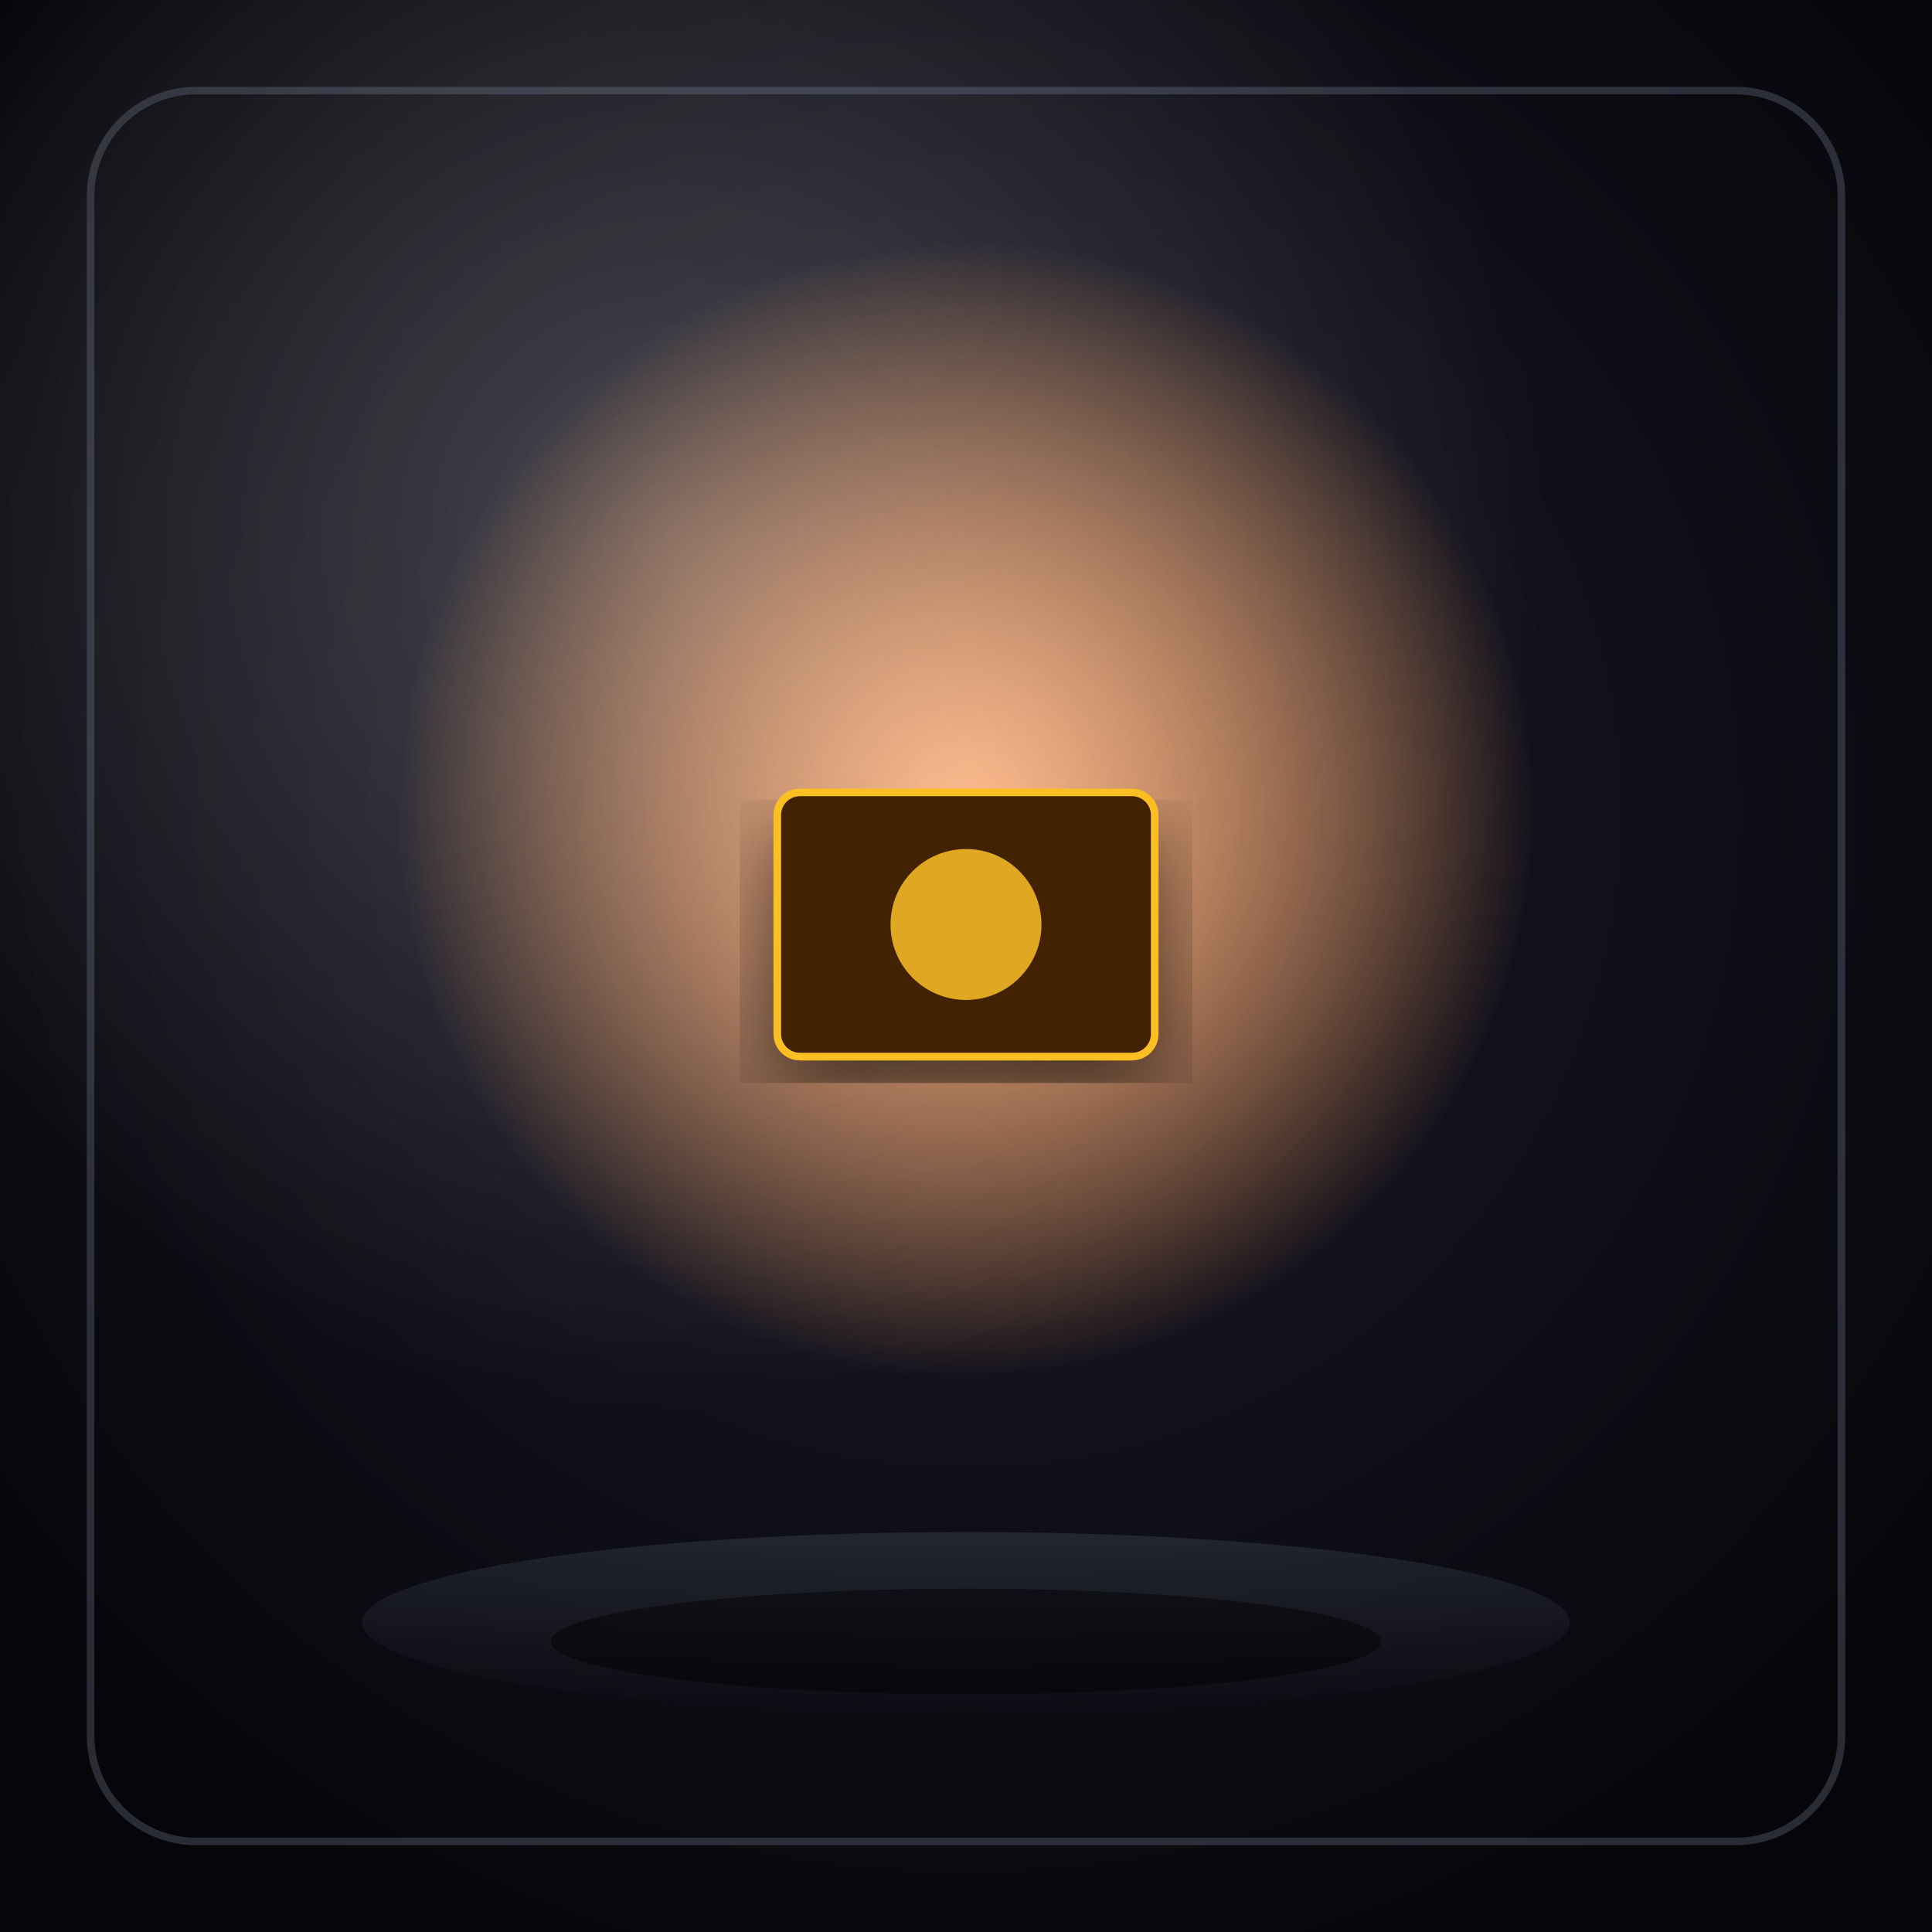
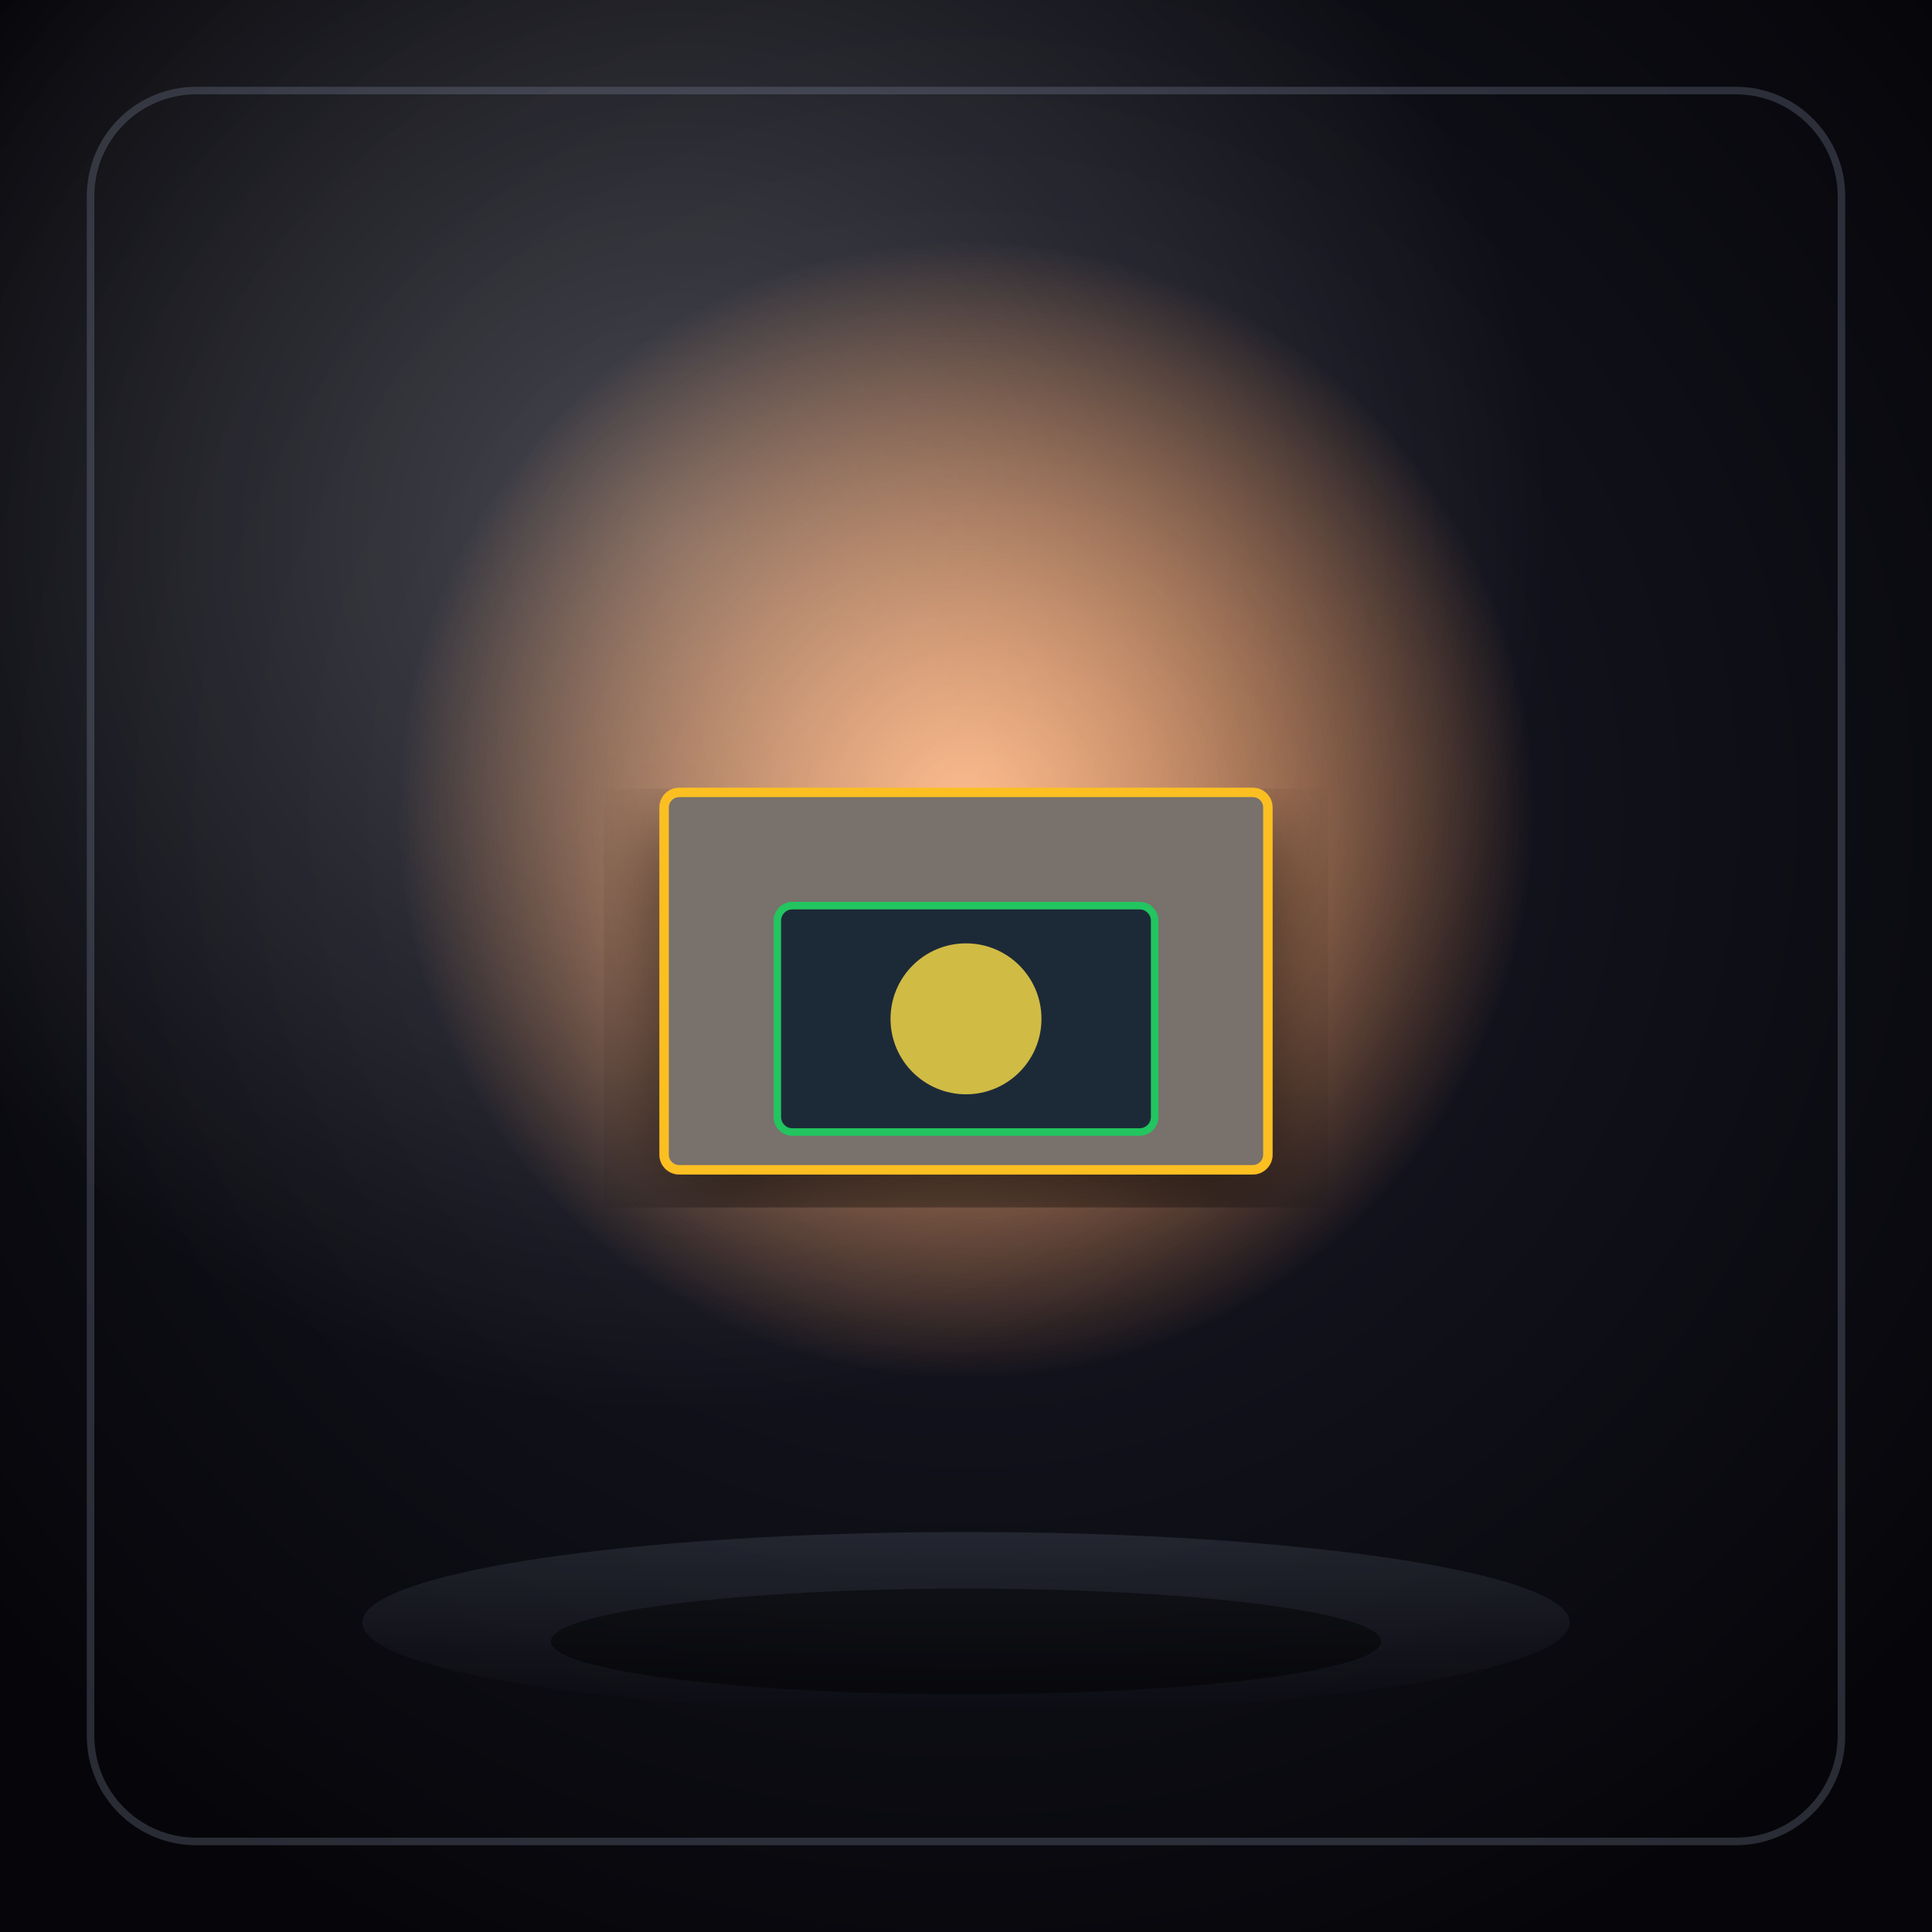
<svg xmlns="http://www.w3.org/2000/svg" width="1024" height="1024" viewBox="0 0 1024 1024">
  <defs>
    <radialGradient id="bg_job_skyline_warehouse" cx="50%" cy="42%" r="65%">
      <stop offset="0%" stop-color="#f97316" stop-opacity="0.55" />
      <stop offset="45%" stop-color="#12121c" />
      <stop offset="100%" stop-color="#06060a" />
    </radialGradient>
    <radialGradient id="spot_job_skyline_warehouse" cx="35%" cy="28%" r="45%">
      <stop offset="0%" stop-color="#ffffff" stop-opacity="0.22" />
      <stop offset="100%" stop-color="#ffffff" stop-opacity="0" />
    </radialGradient>
    <linearGradient id="floor_job_skyline_warehouse" x1="0" y1="0" x2="0" y2="1">
      <stop offset="0%" stop-color="#94a3b8" stop-opacity="0.15" />
      <stop offset="100%" stop-color="#94a3b8" stop-opacity="0" />
    </linearGradient>
    <filter id="shadow_job_skyline_warehouse">
      <feDropShadow dx="0" dy="18" stdDeviation="24" flood-color="#000" flood-opacity="0.65" />
    </filter>
    <filter id="glow_job_skyline_warehouse">
      <feGaussianBlur stdDeviation="8" result="b" />
      <feMerge>
        <feMergeNode in="b" />
        <feMergeNode in="SourceGraphic" />
      </feMerge>
    </filter>
  </defs>
  <rect width="1024" height="1024" fill="url(#bg_job_skyline_warehouse)" />
  <rect width="1024" height="1024" fill="url(#spot_job_skyline_warehouse)" />
  <ellipse cx="512" cy="860" rx="320" ry="48" fill="url(#floor_job_skyline_warehouse)" />
  <ellipse cx="512" cy="870" rx="220" ry="28" fill="#000" opacity="0.45" />
  <g filter="url(#shadow_job_skyline_warehouse)">
    <g transform="translate(512,500)">
-       <rect x="-100" y="-80" width="200" height="140" rx="12" fill="#422006" stroke="#fbbf24" stroke-width="4" />
-       <circle cx="0" cy="-10" r="40" fill="#fbbf24" opacity="0.85" />
+       <rect x="-160" y="-80" width="320" height="200" rx="8" fill="#78716c" stroke="#fbbf24" stroke-width="5" />
+       <rect x="-100" y="-20" width="200" height="120" rx="8" fill="#1f2937" stroke="#22c55e" stroke-width="4" />
+       <circle cx="0" cy="40" r="40" fill="#fde047" opacity="0.8" />
    </g>
  </g>
  <rect x="48" y="48" width="928" height="928" rx="56" fill="none" stroke="#94a3b8" stroke-opacity="0.25" stroke-width="4" />
</svg>
